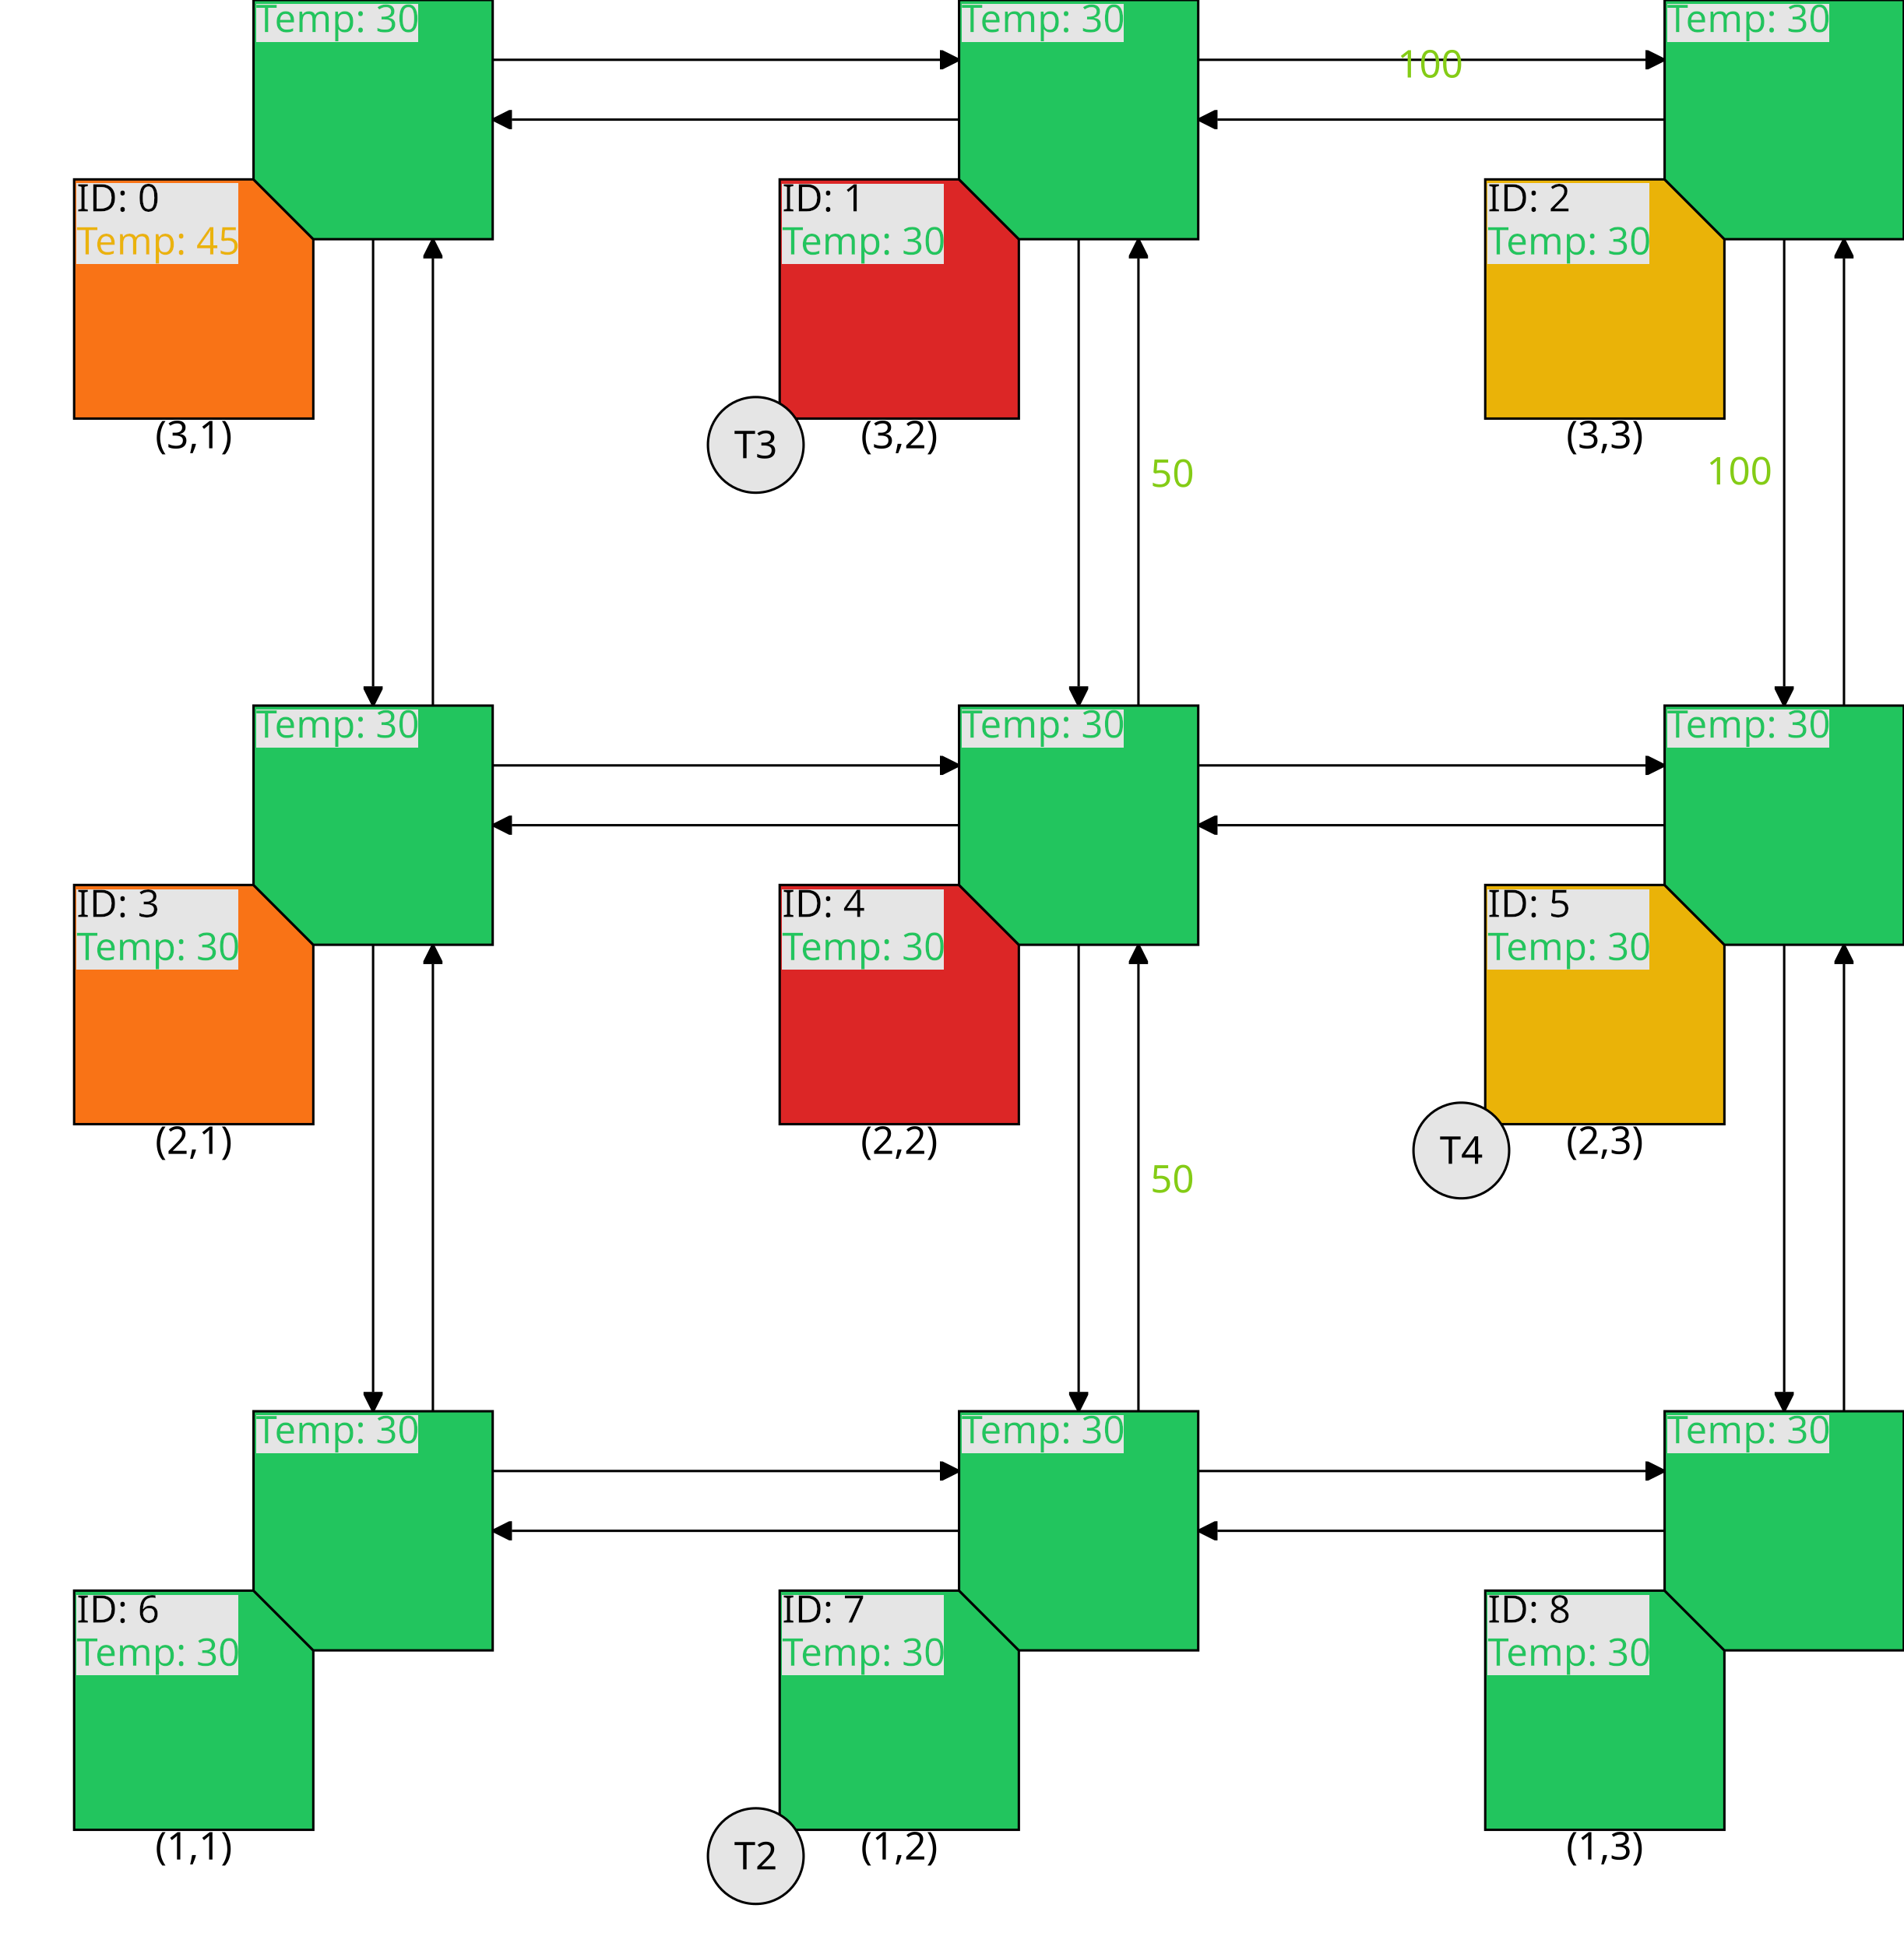
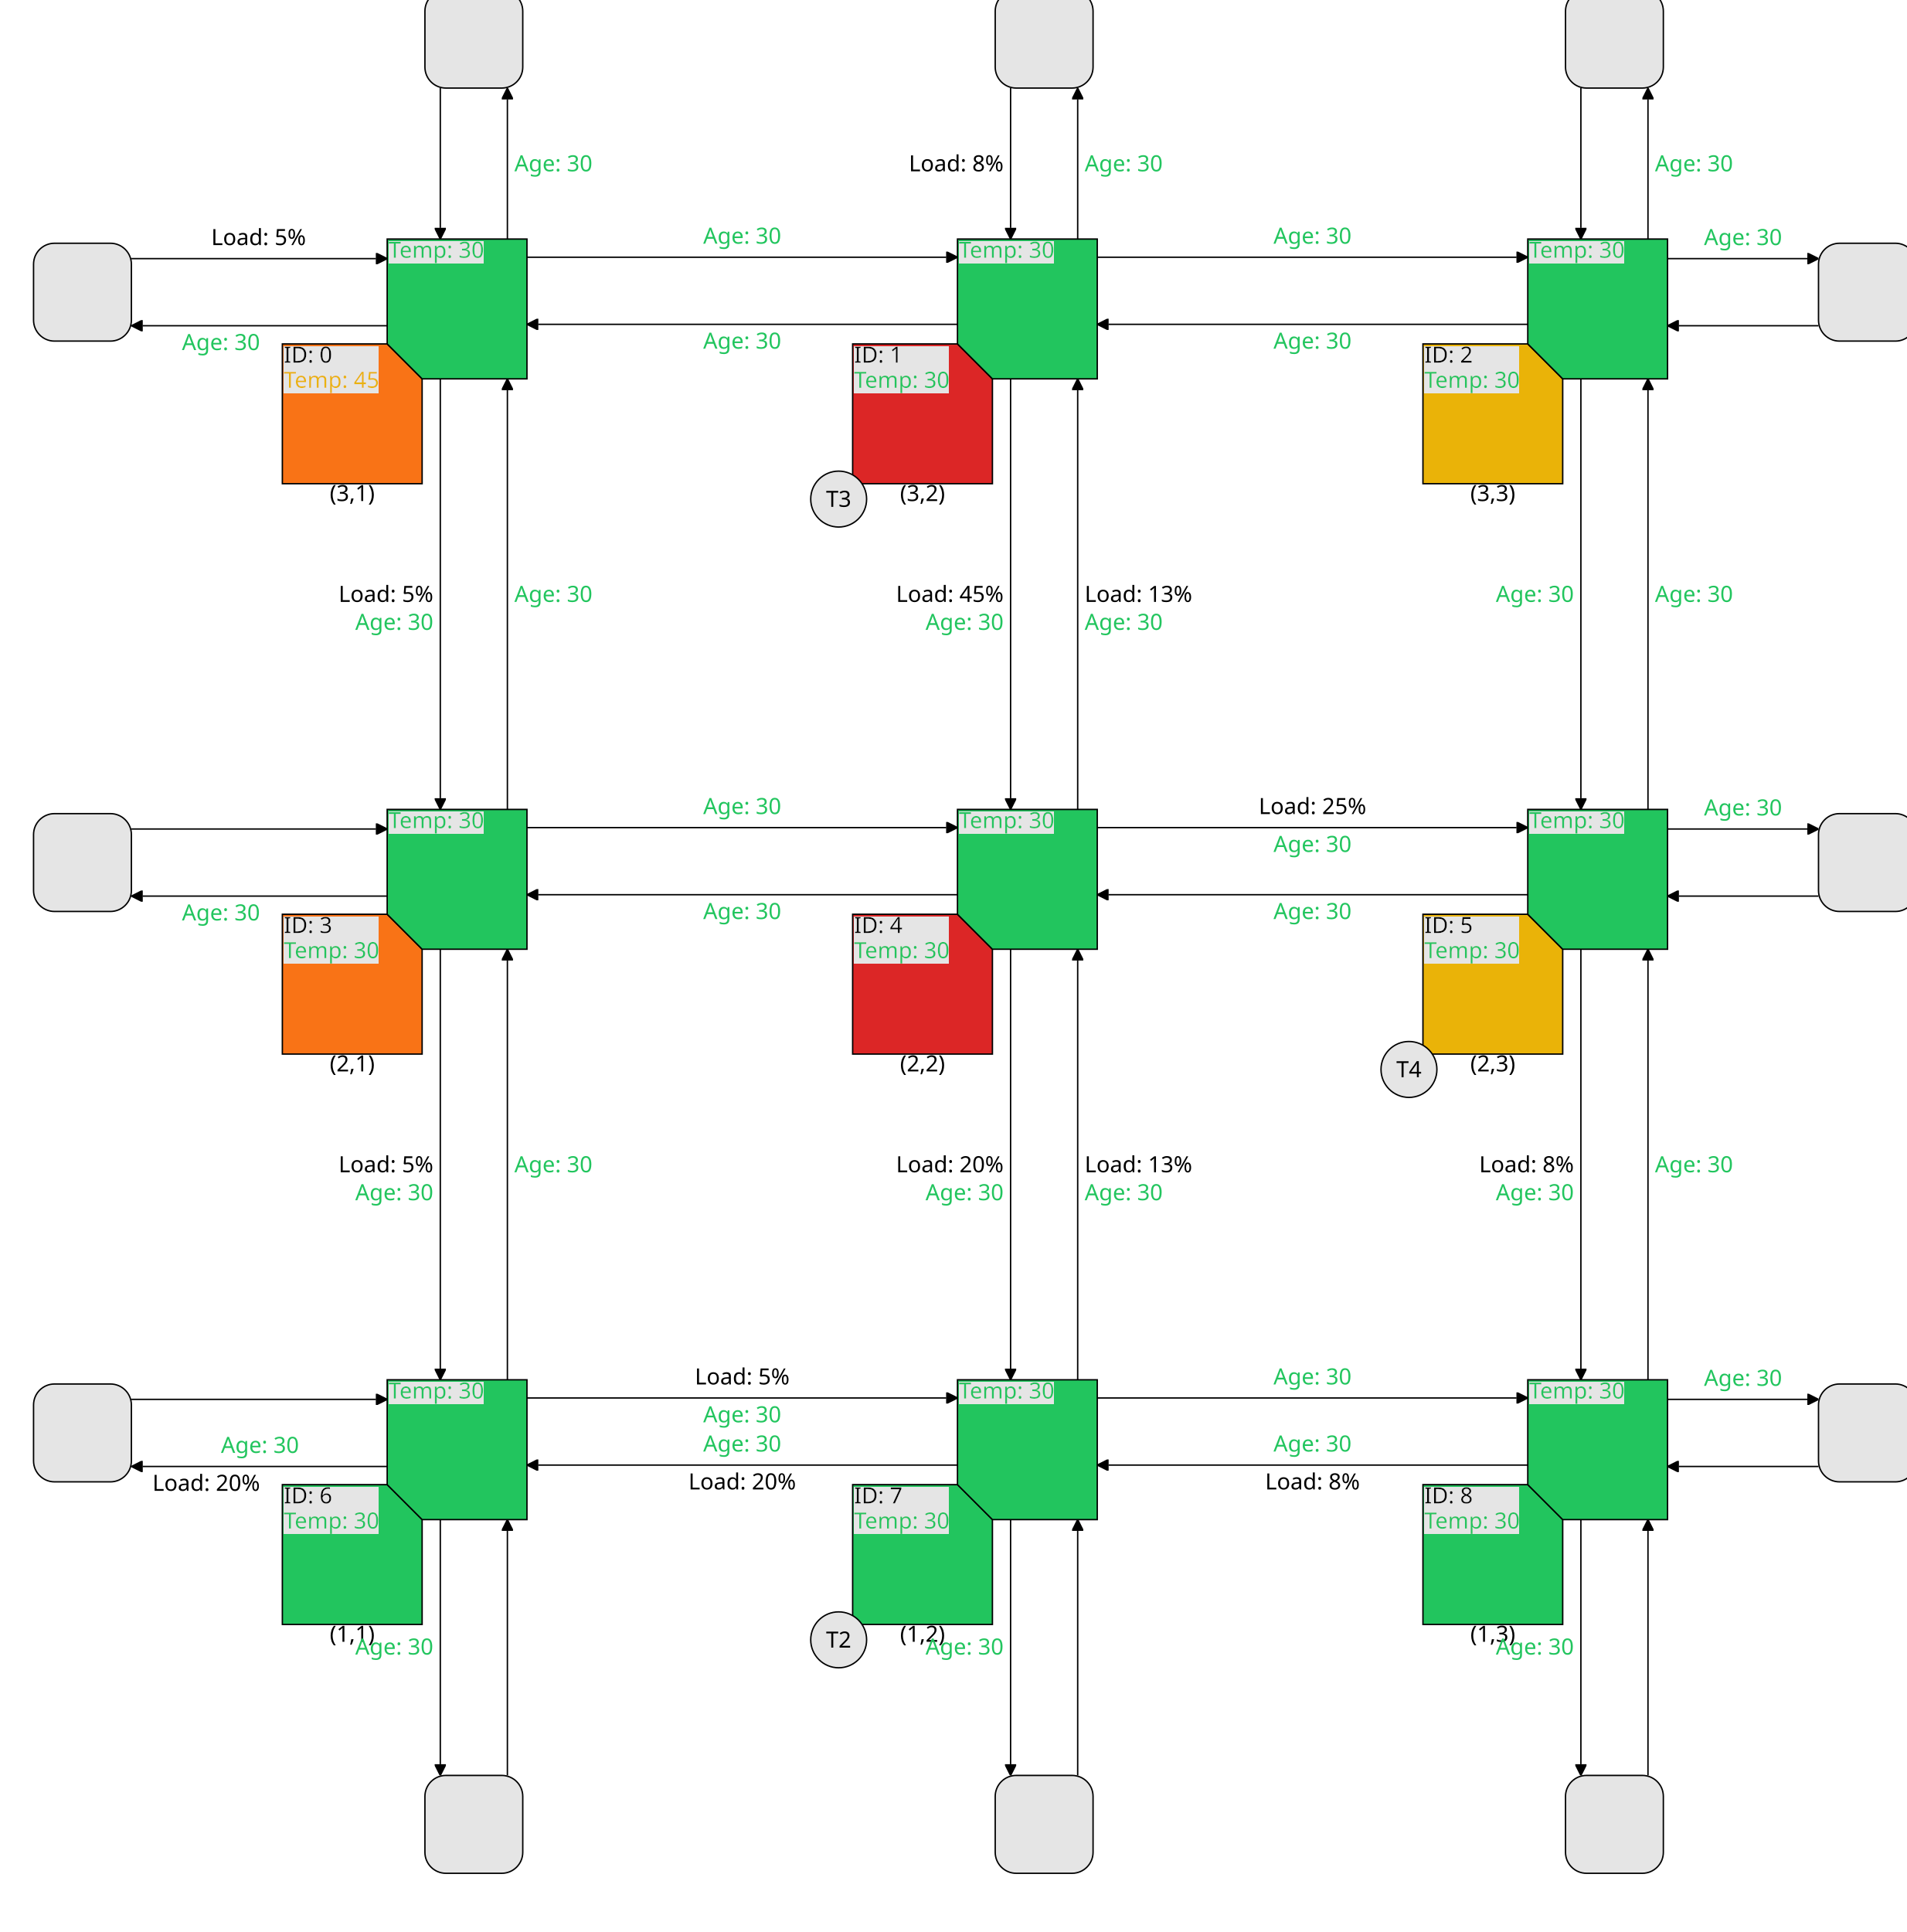
- <svg xmlns="http://www.w3.org/2000/svg" preserveAspectRation="xMidYMid meet" class="w-full max-h-full" viewBox="0 0 796 814">
+ <svg xmlns="http://www.w3.org/2000/svg" preserveAspectRation="xMidYMid meet" class="w-full max-h-full" viewBox="-171 -171 1364 1382">
  <defs>
    <marker id="arrowHead" orient="auto" markerWidth="8" markerHeight="8" refY="4">
      <path d="M0,0 M0,0 V8 L8,4 Z" fill="black" fill-rule="evenodd" stroke="black" stroke-linecap="butt" stroke-width="1" />
    </marker>
    <filter x="0" y="0" width="1" height="1" id="textBackground">
      <feFlood flood-color="#e5e5e5" />
      <feComposite in="SourceGraphic" operator="or" />
    </filter>
  </defs>
  <style>.baseFill{fill: #e5e5e5;}
#c0 {fill: #f97316;}
#r0 {fill: #22c55e;}
#c1 {fill: #dc2626;}
#r1 {fill: #22c55e;}
#c2 {fill: #eab308;}
#r2 {fill: #22c55e;}
#c3 {fill: #f97316;}
#r3 {fill: #22c55e;}
#c4 {fill: #dc2626;}
#r4 {fill: #22c55e;}
#c5 {fill: #eab308;}
#r5 {fill: #22c55e;}
#c6 {fill: #22c55e;}
#r6 {fill: #22c55e;}
#c7 {fill: #22c55e;}
#r7 {fill: #22c55e;}
#c8 {fill: #22c55e;}
#r8 {fill: #22c55e;}</style>
  <g id="mainGroup">
    <g id="processingGroup">
      <g id="0">
        <path id="c0" d="M31,75 l0,100 l100,0 l0,-75 l-25,-25 l-75,0 Z" class="baseFill" fill-rule="evenodd" stroke="black" stroke-linecap="butt" stroke-width="1" />
        <path id="r0" d="M106,75 l0,-75 l100,0 l0,100 l-75,0 Z" class="baseFill" fill-rule="evenodd" stroke="black" stroke-linecap="butt" stroke-width="1" />
      </g>
      <g id="1">
-         <path id="c1" d="M326,75 l0,100 l100,0 l0,-75 l-25,-25 l-75,0 Z" class="baseFill" fill-rule="evenodd" stroke="black" stroke-linecap="butt" stroke-width="1" />
-         <path id="r1" d="M401,75 l0,-75 l100,0 l0,100 l-75,0 Z" class="baseFill" fill-rule="evenodd" stroke="black" stroke-linecap="butt" stroke-width="1" />
+         <path id="c1" d="M439,75 l0,100 l100,0 l0,-75 l-25,-25 l-75,0 Z" class="baseFill" fill-rule="evenodd" stroke="black" stroke-linecap="butt" stroke-width="1" />
+         <path id="r1" d="M514,75 l0,-75 l100,0 l0,100 l-75,0 Z" class="baseFill" fill-rule="evenodd" stroke="black" stroke-linecap="butt" stroke-width="1" />
        <g>
-           <circle cx="316" cy="186" r="20" fill="#e5e5e5" stroke="black" stroke-width="1" />
-           <text x="316" y="186" font-size="16px" font-family="Roboto Mono" text-anchor="middle" dominant-baseline="middle" fill="black">T3</text>
+           <circle cx="429" cy="186" r="20" fill="#e5e5e5" stroke="black" stroke-width="1" />
+           <text x="429" y="186" font-size="16px" font-family="Roboto Mono" text-anchor="middle" dominant-baseline="middle" fill="black">T3</text>
        </g>
      </g>
      <g id="2">
-         <path id="c2" d="M621,75 l0,100 l100,0 l0,-75 l-25,-25 l-75,0 Z" class="baseFill" fill-rule="evenodd" stroke="black" stroke-linecap="butt" stroke-width="1" />
-         <path id="r2" d="M696,75 l0,-75 l100,0 l0,100 l-75,0 Z" class="baseFill" fill-rule="evenodd" stroke="black" stroke-linecap="butt" stroke-width="1" />
+         <path id="c2" d="M847,75 l0,100 l100,0 l0,-75 l-25,-25 l-75,0 Z" class="baseFill" fill-rule="evenodd" stroke="black" stroke-linecap="butt" stroke-width="1" />
+         <path id="r2" d="M922,75 l0,-75 l100,0 l0,100 l-75,0 Z" class="baseFill" fill-rule="evenodd" stroke="black" stroke-linecap="butt" stroke-width="1" />
      </g>
      <g id="3">
-         <path id="c3" d="M31,370 l0,100 l100,0 l0,-75 l-25,-25 l-75,0 Z" class="baseFill" fill-rule="evenodd" stroke="black" stroke-linecap="butt" stroke-width="1" />
-         <path id="r3" d="M106,370 l0,-75 l100,0 l0,100 l-75,0 Z" class="baseFill" fill-rule="evenodd" stroke="black" stroke-linecap="butt" stroke-width="1" />
+         <path id="c3" d="M31,483 l0,100 l100,0 l0,-75 l-25,-25 l-75,0 Z" class="baseFill" fill-rule="evenodd" stroke="black" stroke-linecap="butt" stroke-width="1" />
+         <path id="r3" d="M106,483 l0,-75 l100,0 l0,100 l-75,0 Z" class="baseFill" fill-rule="evenodd" stroke="black" stroke-linecap="butt" stroke-width="1" />
      </g>
      <g id="4">
-         <path id="c4" d="M326,370 l0,100 l100,0 l0,-75 l-25,-25 l-75,0 Z" class="baseFill" fill-rule="evenodd" stroke="black" stroke-linecap="butt" stroke-width="1" />
-         <path id="r4" d="M401,370 l0,-75 l100,0 l0,100 l-75,0 Z" class="baseFill" fill-rule="evenodd" stroke="black" stroke-linecap="butt" stroke-width="1" />
+         <path id="c4" d="M439,483 l0,100 l100,0 l0,-75 l-25,-25 l-75,0 Z" class="baseFill" fill-rule="evenodd" stroke="black" stroke-linecap="butt" stroke-width="1" />
+         <path id="r4" d="M514,483 l0,-75 l100,0 l0,100 l-75,0 Z" class="baseFill" fill-rule="evenodd" stroke="black" stroke-linecap="butt" stroke-width="1" />
      </g>
      <g id="5">
-         <path id="c5" d="M621,370 l0,100 l100,0 l0,-75 l-25,-25 l-75,0 Z" class="baseFill" fill-rule="evenodd" stroke="black" stroke-linecap="butt" stroke-width="1" />
-         <path id="r5" d="M696,370 l0,-75 l100,0 l0,100 l-75,0 Z" class="baseFill" fill-rule="evenodd" stroke="black" stroke-linecap="butt" stroke-width="1" />
+         <path id="c5" d="M847,483 l0,100 l100,0 l0,-75 l-25,-25 l-75,0 Z" class="baseFill" fill-rule="evenodd" stroke="black" stroke-linecap="butt" stroke-width="1" />
+         <path id="r5" d="M922,483 l0,-75 l100,0 l0,100 l-75,0 Z" class="baseFill" fill-rule="evenodd" stroke="black" stroke-linecap="butt" stroke-width="1" />
        <g>
-           <circle cx="611" cy="481" r="20" fill="#e5e5e5" stroke="black" stroke-width="1" />
-           <text x="611" y="481" font-size="16px" font-family="Roboto Mono" text-anchor="middle" dominant-baseline="middle" fill="black">T4</text>
+           <circle cx="837" cy="594" r="20" fill="#e5e5e5" stroke="black" stroke-width="1" />
+           <text x="837" y="594" font-size="16px" font-family="Roboto Mono" text-anchor="middle" dominant-baseline="middle" fill="black">T4</text>
        </g>
      </g>
      <g id="6">
-         <path id="c6" d="M31,665 l0,100 l100,0 l0,-75 l-25,-25 l-75,0 Z" class="baseFill" fill-rule="evenodd" stroke="black" stroke-linecap="butt" stroke-width="1" />
-         <path id="r6" d="M106,665 l0,-75 l100,0 l0,100 l-75,0 Z" class="baseFill" fill-rule="evenodd" stroke="black" stroke-linecap="butt" stroke-width="1" />
+         <path id="c6" d="M31,891 l0,100 l100,0 l0,-75 l-25,-25 l-75,0 Z" class="baseFill" fill-rule="evenodd" stroke="black" stroke-linecap="butt" stroke-width="1" />
+         <path id="r6" d="M106,891 l0,-75 l100,0 l0,100 l-75,0 Z" class="baseFill" fill-rule="evenodd" stroke="black" stroke-linecap="butt" stroke-width="1" />
      </g>
      <g id="7">
-         <path id="c7" d="M326,665 l0,100 l100,0 l0,-75 l-25,-25 l-75,0 Z" class="baseFill" fill-rule="evenodd" stroke="black" stroke-linecap="butt" stroke-width="1" />
-         <path id="r7" d="M401,665 l0,-75 l100,0 l0,100 l-75,0 Z" class="baseFill" fill-rule="evenodd" stroke="black" stroke-linecap="butt" stroke-width="1" />
+         <path id="c7" d="M439,891 l0,100 l100,0 l0,-75 l-25,-25 l-75,0 Z" class="baseFill" fill-rule="evenodd" stroke="black" stroke-linecap="butt" stroke-width="1" />
+         <path id="r7" d="M514,891 l0,-75 l100,0 l0,100 l-75,0 Z" class="baseFill" fill-rule="evenodd" stroke="black" stroke-linecap="butt" stroke-width="1" />
        <g>
-           <circle cx="316" cy="776" r="20" fill="#e5e5e5" stroke="black" stroke-width="1" />
-           <text x="316" y="776" font-size="16px" font-family="Roboto Mono" text-anchor="middle" dominant-baseline="middle" fill="black">T2</text>
+           <circle cx="429" cy="1002" r="20" fill="#e5e5e5" stroke="black" stroke-width="1" />
+           <text x="429" y="1002" font-size="16px" font-family="Roboto Mono" text-anchor="middle" dominant-baseline="middle" fill="black">T2</text>
        </g>
      </g>
      <g id="8">
-         <path id="c8" d="M621,665 l0,100 l100,0 l0,-75 l-25,-25 l-75,0 Z" class="baseFill" fill-rule="evenodd" stroke="black" stroke-linecap="butt" stroke-width="1" />
-         <path id="r8" d="M696,665 l0,-75 l100,0 l0,100 l-75,0 Z" class="baseFill" fill-rule="evenodd" stroke="black" stroke-linecap="butt" stroke-width="1" />
+         <path id="c8" d="M847,891 l0,100 l100,0 l0,-75 l-25,-25 l-75,0 Z" class="baseFill" fill-rule="evenodd" stroke="black" stroke-linecap="butt" stroke-width="1" />
+         <path id="r8" d="M922,891 l0,-75 l100,0 l0,100 l-75,0 Z" class="baseFill" fill-rule="evenodd" stroke="black" stroke-linecap="butt" stroke-width="1" />
      </g>
    </g>
    <g>
-       <path id="0-1" d="M206,25 h187" fill-rule="evenodd" stroke="black" stroke-linecap="butt" stroke-width="1" marker-end="url(#arrowHead)" />
-       <path id="0-3" d="M156,100 v187" fill-rule="evenodd" stroke="black" stroke-linecap="butt" stroke-width="1" marker-end="url(#arrowHead)" />
-       <path id="1-0" d="M401,50 h-187" fill-rule="evenodd" stroke="black" stroke-linecap="butt" stroke-width="1" marker-end="url(#arrowHead)" />
-       <path id="1-2" d="M501,25 h187" fill-rule="evenodd" stroke="black" stroke-linecap="butt" stroke-width="1" marker-end="url(#arrowHead)" />
-       <path id="1-4" d="M451,100 v187" fill-rule="evenodd" stroke="black" stroke-linecap="butt" stroke-width="1" marker-end="url(#arrowHead)" />
-       <path id="2-1" d="M696,50 h-187" fill-rule="evenodd" stroke="black" stroke-linecap="butt" stroke-width="1" marker-end="url(#arrowHead)" />
-       <path id="2-5" d="M746,100 v187" fill-rule="evenodd" stroke="black" stroke-linecap="butt" stroke-width="1" marker-end="url(#arrowHead)" />
-       <path id="3-0" d="M181,295 v-187" fill-rule="evenodd" stroke="black" stroke-linecap="butt" stroke-width="1" marker-end="url(#arrowHead)" />
-       <path id="3-4" d="M206,320 h187" fill-rule="evenodd" stroke="black" stroke-linecap="butt" stroke-width="1" marker-end="url(#arrowHead)" />
-       <path id="3-6" d="M156,395 v187" fill-rule="evenodd" stroke="black" stroke-linecap="butt" stroke-width="1" marker-end="url(#arrowHead)" />
-       <path id="4-1" d="M476,295 v-187" fill-rule="evenodd" stroke="black" stroke-linecap="butt" stroke-width="1" marker-end="url(#arrowHead)" />
-       <path id="4-3" d="M401,345 h-187" fill-rule="evenodd" stroke="black" stroke-linecap="butt" stroke-width="1" marker-end="url(#arrowHead)" />
-       <path id="4-5" d="M501,320 h187" fill-rule="evenodd" stroke="black" stroke-linecap="butt" stroke-width="1" marker-end="url(#arrowHead)" />
-       <path id="4-7" d="M451,395 v187" fill-rule="evenodd" stroke="black" stroke-linecap="butt" stroke-width="1" marker-end="url(#arrowHead)" />
-       <path id="5-2" d="M771,295 v-187" fill-rule="evenodd" stroke="black" stroke-linecap="butt" stroke-width="1" marker-end="url(#arrowHead)" />
-       <path id="5-4" d="M696,345 h-187" fill-rule="evenodd" stroke="black" stroke-linecap="butt" stroke-width="1" marker-end="url(#arrowHead)" />
-       <path id="5-8" d="M746,395 v187" fill-rule="evenodd" stroke="black" stroke-linecap="butt" stroke-width="1" marker-end="url(#arrowHead)" />
-       <path id="6-3" d="M181,590 v-187" fill-rule="evenodd" stroke="black" stroke-linecap="butt" stroke-width="1" marker-end="url(#arrowHead)" />
-       <path id="6-7" d="M206,615 h187" fill-rule="evenodd" stroke="black" stroke-linecap="butt" stroke-width="1" marker-end="url(#arrowHead)" />
-       <path id="7-4" d="M476,590 v-187" fill-rule="evenodd" stroke="black" stroke-linecap="butt" stroke-width="1" marker-end="url(#arrowHead)" />
-       <path id="7-6" d="M401,640 h-187" fill-rule="evenodd" stroke="black" stroke-linecap="butt" stroke-width="1" marker-end="url(#arrowHead)" />
-       <path id="7-8" d="M501,615 h187" fill-rule="evenodd" stroke="black" stroke-linecap="butt" stroke-width="1" marker-end="url(#arrowHead)" />
-       <path id="8-5" d="M771,590 v-187" fill-rule="evenodd" stroke="black" stroke-linecap="butt" stroke-width="1" marker-end="url(#arrowHead)" />
-       <path id="8-7" d="M696,640 h-187" fill-rule="evenodd" stroke="black" stroke-linecap="butt" stroke-width="1" marker-end="url(#arrowHead)" />
+       <g>
+         <path d="M144,100 v300" fill-rule="evenodd" stroke="black" stroke-linecap="butt" stroke-width="1" marker-end="url(#arrowHead)" />
+         <path d="M206,13 h300" fill-rule="evenodd" stroke="black" stroke-linecap="butt" stroke-width="1" marker-end="url(#arrowHead)" />
+         <path d="M552,100 v300" fill-rule="evenodd" stroke="black" stroke-linecap="butt" stroke-width="1" marker-end="url(#arrowHead)" />
+         <path d="M514,61 h-300" fill-rule="evenodd" stroke="black" stroke-linecap="butt" stroke-width="1" marker-end="url(#arrowHead)" />
+         <path d="M614,13 h300" fill-rule="evenodd" stroke="black" stroke-linecap="butt" stroke-width="1" marker-end="url(#arrowHead)" />
+         <path d="M960,100 v300" fill-rule="evenodd" stroke="black" stroke-linecap="butt" stroke-width="1" marker-end="url(#arrowHead)" />
+         <path d="M922,61 h-300" fill-rule="evenodd" stroke="black" stroke-linecap="butt" stroke-width="1" marker-end="url(#arrowHead)" />
+         <path d="M192,408 v-300" fill-rule="evenodd" stroke="black" stroke-linecap="butt" stroke-width="1" marker-end="url(#arrowHead)" />
+         <path d="M144,508 v300" fill-rule="evenodd" stroke="black" stroke-linecap="butt" stroke-width="1" marker-end="url(#arrowHead)" />
+         <path d="M206,421 h300" fill-rule="evenodd" stroke="black" stroke-linecap="butt" stroke-width="1" marker-end="url(#arrowHead)" />
+         <path d="M600,408 v-300" fill-rule="evenodd" stroke="black" stroke-linecap="butt" stroke-width="1" marker-end="url(#arrowHead)" />
+         <path d="M552,508 v300" fill-rule="evenodd" stroke="black" stroke-linecap="butt" stroke-width="1" marker-end="url(#arrowHead)" />
+         <path d="M514,469 h-300" fill-rule="evenodd" stroke="black" stroke-linecap="butt" stroke-width="1" marker-end="url(#arrowHead)" />
+         <path d="M614,421 h300" fill-rule="evenodd" stroke="black" stroke-linecap="butt" stroke-width="1" marker-end="url(#arrowHead)" />
+         <path d="M1008,408 v-300" fill-rule="evenodd" stroke="black" stroke-linecap="butt" stroke-width="1" marker-end="url(#arrowHead)" />
+         <path d="M960,508 v300" fill-rule="evenodd" stroke="black" stroke-linecap="butt" stroke-width="1" marker-end="url(#arrowHead)" />
+         <path d="M922,469 h-300" fill-rule="evenodd" stroke="black" stroke-linecap="butt" stroke-width="1" marker-end="url(#arrowHead)" />
+         <path d="M192,816 v-300" fill-rule="evenodd" stroke="black" stroke-linecap="butt" stroke-width="1" marker-end="url(#arrowHead)" />
+         <path d="M206,829 h300" fill-rule="evenodd" stroke="black" stroke-linecap="butt" stroke-width="1" marker-end="url(#arrowHead)" />
+         <path d="M600,816 v-300" fill-rule="evenodd" stroke="black" stroke-linecap="butt" stroke-width="1" marker-end="url(#arrowHead)" />
+         <path d="M514,877 h-300" fill-rule="evenodd" stroke="black" stroke-linecap="butt" stroke-width="1" marker-end="url(#arrowHead)" />
+         <path d="M614,829 h300" fill-rule="evenodd" stroke="black" stroke-linecap="butt" stroke-width="1" marker-end="url(#arrowHead)" />
+         <path d="M1008,816 v-300" fill-rule="evenodd" stroke="black" stroke-linecap="butt" stroke-width="1" marker-end="url(#arrowHead)" />
+         <path d="M922,877 h-300" fill-rule="evenodd" stroke="black" stroke-linecap="butt" stroke-width="1" marker-end="url(#arrowHead)" />
+       </g>
+       <g id="edgeConnetions" class="edgeData">
+         <path d="M144,-108 v100" fill-rule="evenodd" stroke="black" stroke-linecap="butt" stroke-width="1" marker-end="url(#arrowHead)" />
+         <path d="M-77,14 h175" fill-rule="evenodd" stroke="black" stroke-linecap="butt" stroke-width="1" marker-end="url(#arrowHead)" />
+         <path d="M552,-108 v100" fill-rule="evenodd" stroke="black" stroke-linecap="butt" stroke-width="1" marker-end="url(#arrowHead)" />
+         <path d="M960,-108 v100" fill-rule="evenodd" stroke="black" stroke-linecap="butt" stroke-width="1" marker-end="url(#arrowHead)" />
+         <path d="M1130,62 h-100" fill-rule="evenodd" stroke="black" stroke-linecap="butt" stroke-width="1" marker-end="url(#arrowHead)" />
+         <path d="M-77,422 h175" fill-rule="evenodd" stroke="black" stroke-linecap="butt" stroke-width="1" marker-end="url(#arrowHead)" />
+         <path d="M1130,470 h-100" fill-rule="evenodd" stroke="black" stroke-linecap="butt" stroke-width="1" marker-end="url(#arrowHead)" />
+         <path d="M192,1099 v-175" fill-rule="evenodd" stroke="black" stroke-linecap="butt" stroke-width="1" marker-end="url(#arrowHead)" />
+         <path d="M-77,830 h175" fill-rule="evenodd" stroke="black" stroke-linecap="butt" stroke-width="1" marker-end="url(#arrowHead)" />
+         <path d="M600,1099 v-175" fill-rule="evenodd" stroke="black" stroke-linecap="butt" stroke-width="1" marker-end="url(#arrowHead)" />
+         <path d="M1008,1099 v-175" fill-rule="evenodd" stroke="black" stroke-linecap="butt" stroke-width="1" marker-end="url(#arrowHead)" />
+         <path d="M1130,878 h-100" fill-rule="evenodd" stroke="black" stroke-linecap="butt" stroke-width="1" marker-end="url(#arrowHead)" />
+         <path d="M192,0 v-100" fill-rule="evenodd" stroke="black" stroke-linecap="butt" stroke-width="1" marker-end="url(#arrowHead)" />
+         <path d="M106,62 h-175" fill-rule="evenodd" stroke="black" stroke-linecap="butt" stroke-width="1" marker-end="url(#arrowHead)" />
+         <path d="M600,0 v-100" fill-rule="evenodd" stroke="black" stroke-linecap="butt" stroke-width="1" marker-end="url(#arrowHead)" />
+         <path d="M1008,0 v-100" fill-rule="evenodd" stroke="black" stroke-linecap="butt" stroke-width="1" marker-end="url(#arrowHead)" />
+         <path d="M1022,14 h100" fill-rule="evenodd" stroke="black" stroke-linecap="butt" stroke-width="1" marker-end="url(#arrowHead)" />
+         <path d="M106,470 h-175" fill-rule="evenodd" stroke="black" stroke-linecap="butt" stroke-width="1" marker-end="url(#arrowHead)" />
+         <path d="M1022,422 h100" fill-rule="evenodd" stroke="black" stroke-linecap="butt" stroke-width="1" marker-end="url(#arrowHead)" />
+         <path d="M144,916 v175" fill-rule="evenodd" stroke="black" stroke-linecap="butt" stroke-width="1" marker-end="url(#arrowHead)" />
+         <path d="M106,878 h-175" fill-rule="evenodd" stroke="black" stroke-linecap="butt" stroke-width="1" marker-end="url(#arrowHead)" />
+         <path d="M552,916 v175" fill-rule="evenodd" stroke="black" stroke-linecap="butt" stroke-width="1" marker-end="url(#arrowHead)" />
+         <path d="M960,916 v175" fill-rule="evenodd" stroke="black" stroke-linecap="butt" stroke-width="1" marker-end="url(#arrowHead)" />
+         <path d="M1022,830 h100" fill-rule="evenodd" stroke="black" stroke-linecap="butt" stroke-width="1" marker-end="url(#arrowHead)" />
+       </g>
    </g>
    <g id="information">
      <g>
        <g filter="url(#textBackground)" clip-path="path('m0,0 l0,100 l98,0 l0,-75 l-25,-25 l-75,0 Z')">
          <text x="32" y="76" font-size="16px" font-family="Roboto Mono" text-anchor="start" dominant-baseline="text-before-edge" fill="black">ID: 0</text>
          <text x="32" y="94" font-size="16px" font-family="Roboto Mono" text-anchor="start" dominant-baseline="text-before-edge" fill="#eab308">Temp: 45</text>
        </g>
        <g filter="url(#textBackground)" clip-path="path('m0,0 l0,74 l25,25 l73,0 l0,-100 Z')">
          <text x="107" y="1" font-size="16px" font-family="Roboto Mono" text-anchor="start" dominant-baseline="text-before-edge" fill="#22c55e">Temp: 30</text>
        </g>
        <text x="81" y="175" font-size="16px" font-family="Roboto Mono" text-anchor="middle" dominant-baseline="text-before-edge" fill="black">(3,1)</text>
-       </g>
-       <g>
-         <g filter="url(#textBackground)" clip-path="path('m0,0 l0,100 l98,0 l0,-75 l-25,-25 l-75,0 Z')">
-           <text x="327" y="76" font-size="16px" font-family="Roboto Mono" text-anchor="start" dominant-baseline="text-before-edge" fill="black">ID: 1</text>
-           <text x="327" y="94" font-size="16px" font-family="Roboto Mono" text-anchor="start" dominant-baseline="text-before-edge" fill="#22c55e">Temp: 30</text>
-         </g>
-         <g filter="url(#textBackground)" clip-path="path('m0,0 l0,74 l25,25 l73,0 l0,-100 Z')">
-           <text x="402" y="1" font-size="16px" font-family="Roboto Mono" text-anchor="start" dominant-baseline="text-before-edge" fill="#22c55e">Temp: 30</text>
-         </g>
-         <text x="376" y="175" font-size="16px" font-family="Roboto Mono" text-anchor="middle" dominant-baseline="text-before-edge" fill="black">(3,2)</text>
-         <text x="598" y="20" font-size="16px" font-family="Roboto Mono" text-anchor="middle" dominant-baseline="text-top" fill="#84cc16">100</text>
-       </g>
-       <g>
-         <g filter="url(#textBackground)" clip-path="path('m0,0 l0,100 l98,0 l0,-75 l-25,-25 l-75,0 Z')">
-           <text x="622" y="76" font-size="16px" font-family="Roboto Mono" text-anchor="start" dominant-baseline="text-before-edge" fill="black">ID: 2</text>
-           <text x="622" y="94" font-size="16px" font-family="Roboto Mono" text-anchor="start" dominant-baseline="text-before-edge" fill="#22c55e">Temp: 30</text>
-         </g>
-         <g filter="url(#textBackground)" clip-path="path('m0,0 l0,74 l25,25 l73,0 l0,-100 Z')">
-           <text x="697" y="1" font-size="16px" font-family="Roboto Mono" text-anchor="start" dominant-baseline="text-before-edge" fill="#22c55e">Temp: 30</text>
-         </g>
-         <text x="671" y="175" font-size="16px" font-family="Roboto Mono" text-anchor="middle" dominant-baseline="text-before-edge" fill="black">(3,3)</text>
-         <text x="741" y="197" font-size="16px" font-family="Roboto Mono" text-anchor="end" dominant-baseline="middle" fill="#84cc16">100</text>
-       </g>
-       <g>
-         <g filter="url(#textBackground)" clip-path="path('m0,0 l0,100 l98,0 l0,-75 l-25,-25 l-75,0 Z')">
-           <text x="32" y="371" font-size="16px" font-family="Roboto Mono" text-anchor="start" dominant-baseline="text-before-edge" fill="black">ID: 3</text>
-           <text x="32" y="389" font-size="16px" font-family="Roboto Mono" text-anchor="start" dominant-baseline="text-before-edge" fill="#22c55e">Temp: 30</text>
-         </g>
-         <g filter="url(#textBackground)" clip-path="path('m0,0 l0,74 l25,25 l73,0 l0,-100 Z')">
-           <text x="107" y="296" font-size="16px" font-family="Roboto Mono" text-anchor="start" dominant-baseline="text-before-edge" fill="#22c55e">Temp: 30</text>
-         </g>
-         <text x="81" y="470" font-size="16px" font-family="Roboto Mono" text-anchor="middle" dominant-baseline="text-before-edge" fill="black">(2,1)</text>
-       </g>
-       <g>
-         <g filter="url(#textBackground)" clip-path="path('m0,0 l0,100 l98,0 l0,-75 l-25,-25 l-75,0 Z')">
-           <text x="327" y="371" font-size="16px" font-family="Roboto Mono" text-anchor="start" dominant-baseline="text-before-edge" fill="black">ID: 4</text>
-           <text x="327" y="389" font-size="16px" font-family="Roboto Mono" text-anchor="start" dominant-baseline="text-before-edge" fill="#22c55e">Temp: 30</text>
-         </g>
-         <g filter="url(#textBackground)" clip-path="path('m0,0 l0,74 l25,25 l73,0 l0,-100 Z')">
-           <text x="402" y="296" font-size="16px" font-family="Roboto Mono" text-anchor="start" dominant-baseline="text-before-edge" fill="#22c55e">Temp: 30</text>
-         </g>
-         <text x="376" y="470" font-size="16px" font-family="Roboto Mono" text-anchor="middle" dominant-baseline="text-before-edge" fill="black">(2,2)</text>
-         <text x="481" y="198" font-size="16px" font-family="Roboto Mono" text-anchor="start" dominant-baseline="middle" fill="#84cc16">50</text>
-       </g>
-       <g>
-         <g filter="url(#textBackground)" clip-path="path('m0,0 l0,100 l98,0 l0,-75 l-25,-25 l-75,0 Z')">
-           <text x="622" y="371" font-size="16px" font-family="Roboto Mono" text-anchor="start" dominant-baseline="text-before-edge" fill="black">ID: 5</text>
-           <text x="622" y="389" font-size="16px" font-family="Roboto Mono" text-anchor="start" dominant-baseline="text-before-edge" fill="#22c55e">Temp: 30</text>
-         </g>
-         <g filter="url(#textBackground)" clip-path="path('m0,0 l0,74 l25,25 l73,0 l0,-100 Z')">
-           <text x="697" y="296" font-size="16px" font-family="Roboto Mono" text-anchor="start" dominant-baseline="text-before-edge" fill="#22c55e">Temp: 30</text>
-         </g>
-         <text x="671" y="470" font-size="16px" font-family="Roboto Mono" text-anchor="middle" dominant-baseline="text-before-edge" fill="black">(2,3)</text>
-       </g>
-       <g>
-         <g filter="url(#textBackground)" clip-path="path('m0,0 l0,100 l98,0 l0,-75 l-25,-25 l-75,0 Z')">
-           <text x="32" y="666" font-size="16px" font-family="Roboto Mono" text-anchor="start" dominant-baseline="text-before-edge" fill="black">ID: 6</text>
-           <text x="32" y="684" font-size="16px" font-family="Roboto Mono" text-anchor="start" dominant-baseline="text-before-edge" fill="#22c55e">Temp: 30</text>
-         </g>
-         <g filter="url(#textBackground)" clip-path="path('m0,0 l0,74 l25,25 l73,0 l0,-100 Z')">
-           <text x="107" y="591" font-size="16px" font-family="Roboto Mono" text-anchor="start" dominant-baseline="text-before-edge" fill="#22c55e">Temp: 30</text>
-         </g>
-         <text x="81" y="765" font-size="16px" font-family="Roboto Mono" text-anchor="middle" dominant-baseline="text-before-edge" fill="black">(1,1)</text>
-       </g>
-       <g>
-         <g filter="url(#textBackground)" clip-path="path('m0,0 l0,100 l98,0 l0,-75 l-25,-25 l-75,0 Z')">
-           <text x="327" y="666" font-size="16px" font-family="Roboto Mono" text-anchor="start" dominant-baseline="text-before-edge" fill="black">ID: 7</text>
-           <text x="327" y="684" font-size="16px" font-family="Roboto Mono" text-anchor="start" dominant-baseline="text-before-edge" fill="#22c55e">Temp: 30</text>
-         </g>
-         <g filter="url(#textBackground)" clip-path="path('m0,0 l0,74 l25,25 l73,0 l0,-100 Z')">
-           <text x="402" y="591" font-size="16px" font-family="Roboto Mono" text-anchor="start" dominant-baseline="text-before-edge" fill="#22c55e">Temp: 30</text>
-         </g>
-         <text x="376" y="765" font-size="16px" font-family="Roboto Mono" text-anchor="middle" dominant-baseline="text-before-edge" fill="black">(1,2)</text>
-         <text x="481" y="493" font-size="16px" font-family="Roboto Mono" text-anchor="start" dominant-baseline="middle" fill="#84cc16">50</text>
-       </g>
-       <g>
-         <g filter="url(#textBackground)" clip-path="path('m0,0 l0,100 l98,0 l0,-75 l-25,-25 l-75,0 Z')">
-           <text x="622" y="666" font-size="16px" font-family="Roboto Mono" text-anchor="start" dominant-baseline="text-before-edge" fill="black">ID: 8</text>
-           <text x="622" y="684" font-size="16px" font-family="Roboto Mono" text-anchor="start" dominant-baseline="text-before-edge" fill="#22c55e">Temp: 30</text>
-         </g>
-         <g filter="url(#textBackground)" clip-path="path('m0,0 l0,74 l25,25 l73,0 l0,-100 Z')">
-           <text x="697" y="591" font-size="16px" font-family="Roboto Mono" text-anchor="start" dominant-baseline="text-before-edge" fill="#22c55e">Temp: 30</text>
-         </g>
-         <text x="671" y="765" font-size="16px" font-family="Roboto Mono" text-anchor="middle" dominant-baseline="text-before-edge" fill="black">(1,3)</text>
+         <text x="139" y="254" font-size="16px" font-family="Roboto Mono" text-anchor="end" dominant-baseline="middle" fill="#000">Load: 5%</text>
+         <text x="139" y="274" font-size="16px" font-family="Roboto Mono" text-anchor="end" dominant-baseline="middle" fill="#22c55e">Age: 30</text>
+         <text x="197" y="-54" font-size="16px" font-family="Roboto Mono" text-anchor="start" dominant-baseline="middle" fill="#22c55e" class="edgeData">Age: 30</text>
+         <text x="15" y="67" font-size="16px" font-family="Roboto Mono" text-anchor="end" dominant-baseline="text-before-edge" fill="#22c55e" class="edgeData">Age: 30</text>
+         <text x="360" y="8" font-size="16px" font-family="Roboto Mono" text-anchor="middle" dominant-baseline="text-after-edge" fill="#22c55e">Age: 30</text>
+         <text x="14" y="9" font-size="16px" font-family="Roboto Mono" text-anchor="middle" dominant-baseline="text-after-edge" fill="#000" class="edgeData">Load: 5%</text>
+       </g>
+       <g>
+         <g filter="url(#textBackground)" clip-path="path('m0,0 l0,100 l98,0 l0,-75 l-25,-25 l-75,0 Z')">
+           <text x="440" y="76" font-size="16px" font-family="Roboto Mono" text-anchor="start" dominant-baseline="text-before-edge" fill="black">ID: 1</text>
+           <text x="440" y="94" font-size="16px" font-family="Roboto Mono" text-anchor="start" dominant-baseline="text-before-edge" fill="#22c55e">Temp: 30</text>
+         </g>
+         <g filter="url(#textBackground)" clip-path="path('m0,0 l0,74 l25,25 l73,0 l0,-100 Z')">
+           <text x="515" y="1" font-size="16px" font-family="Roboto Mono" text-anchor="start" dominant-baseline="text-before-edge" fill="#22c55e">Temp: 30</text>
+         </g>
+         <text x="489" y="175" font-size="16px" font-family="Roboto Mono" text-anchor="middle" dominant-baseline="text-before-edge" fill="black">(3,2)</text>
+         <text x="547" y="254" font-size="16px" font-family="Roboto Mono" text-anchor="end" dominant-baseline="middle" fill="#000">Load: 45%</text>
+         <text x="547" y="274" font-size="16px" font-family="Roboto Mono" text-anchor="end" dominant-baseline="middle" fill="#22c55e">Age: 30</text>
+         <text x="605" y="-54" font-size="16px" font-family="Roboto Mono" text-anchor="start" dominant-baseline="middle" fill="#22c55e" class="edgeData">Age: 30</text>
+         <text x="360" y="66" font-size="16px" font-family="Roboto Mono" text-anchor="middle" dominant-baseline="text-before-edge" fill="#22c55e">Age: 30</text>
+         <text x="768" y="8" font-size="16px" font-family="Roboto Mono" text-anchor="middle" dominant-baseline="text-after-edge" fill="#22c55e">Age: 30</text>
+         <text x="547" y="-54" font-size="16px" font-family="Roboto Mono" text-anchor="end" dominant-baseline="middle" fill="#000" class="edgeData">Load: 8%</text>
+       </g>
+       <g>
+         <g filter="url(#textBackground)" clip-path="path('m0,0 l0,100 l98,0 l0,-75 l-25,-25 l-75,0 Z')">
+           <text x="848" y="76" font-size="16px" font-family="Roboto Mono" text-anchor="start" dominant-baseline="text-before-edge" fill="black">ID: 2</text>
+           <text x="848" y="94" font-size="16px" font-family="Roboto Mono" text-anchor="start" dominant-baseline="text-before-edge" fill="#22c55e">Temp: 30</text>
+         </g>
+         <g filter="url(#textBackground)" clip-path="path('m0,0 l0,74 l25,25 l73,0 l0,-100 Z')">
+           <text x="923" y="1" font-size="16px" font-family="Roboto Mono" text-anchor="start" dominant-baseline="text-before-edge" fill="#22c55e">Temp: 30</text>
+         </g>
+         <text x="897" y="175" font-size="16px" font-family="Roboto Mono" text-anchor="middle" dominant-baseline="text-before-edge" fill="black">(3,3)</text>
+         <text x="1013" y="-54" font-size="16px" font-family="Roboto Mono" text-anchor="start" dominant-baseline="middle" fill="#22c55e" class="edgeData">Age: 30</text>
+         <text x="955" y="254" font-size="16px" font-family="Roboto Mono" text-anchor="end" dominant-baseline="middle" fill="#22c55e">Age: 30</text>
+         <text x="768" y="66" font-size="16px" font-family="Roboto Mono" text-anchor="middle" dominant-baseline="text-before-edge" fill="#22c55e">Age: 30</text>
+         <text x="1076" y="9" font-size="16px" font-family="Roboto Mono" text-anchor="middle" dominant-baseline="text-after-edge" fill="#22c55e" class="edgeData">Age: 30</text>
+       </g>
+       <g>
+         <g filter="url(#textBackground)" clip-path="path('m0,0 l0,100 l98,0 l0,-75 l-25,-25 l-75,0 Z')">
+           <text x="32" y="484" font-size="16px" font-family="Roboto Mono" text-anchor="start" dominant-baseline="text-before-edge" fill="black">ID: 3</text>
+           <text x="32" y="502" font-size="16px" font-family="Roboto Mono" text-anchor="start" dominant-baseline="text-before-edge" fill="#22c55e">Temp: 30</text>
+         </g>
+         <g filter="url(#textBackground)" clip-path="path('m0,0 l0,74 l25,25 l73,0 l0,-100 Z')">
+           <text x="107" y="409" font-size="16px" font-family="Roboto Mono" text-anchor="start" dominant-baseline="text-before-edge" fill="#22c55e">Temp: 30</text>
+         </g>
+         <text x="81" y="583" font-size="16px" font-family="Roboto Mono" text-anchor="middle" dominant-baseline="text-before-edge" fill="black">(2,1)</text>
+         <text x="139" y="662" font-size="16px" font-family="Roboto Mono" text-anchor="end" dominant-baseline="middle" fill="#000">Load: 5%</text>
+         <text x="139" y="682" font-size="16px" font-family="Roboto Mono" text-anchor="end" dominant-baseline="middle" fill="#22c55e">Age: 30</text>
+         <text x="197" y="254" font-size="16px" font-family="Roboto Mono" text-anchor="start" dominant-baseline="middle" fill="#22c55e">Age: 30</text>
+         <text x="15" y="475" font-size="16px" font-family="Roboto Mono" text-anchor="end" dominant-baseline="text-before-edge" fill="#22c55e" class="edgeData">Age: 30</text>
+         <text x="360" y="416" font-size="16px" font-family="Roboto Mono" text-anchor="middle" dominant-baseline="text-after-edge" fill="#22c55e">Age: 30</text>
+       </g>
+       <g>
+         <g filter="url(#textBackground)" clip-path="path('m0,0 l0,100 l98,0 l0,-75 l-25,-25 l-75,0 Z')">
+           <text x="440" y="484" font-size="16px" font-family="Roboto Mono" text-anchor="start" dominant-baseline="text-before-edge" fill="black">ID: 4</text>
+           <text x="440" y="502" font-size="16px" font-family="Roboto Mono" text-anchor="start" dominant-baseline="text-before-edge" fill="#22c55e">Temp: 30</text>
+         </g>
+         <g filter="url(#textBackground)" clip-path="path('m0,0 l0,74 l25,25 l73,0 l0,-100 Z')">
+           <text x="515" y="409" font-size="16px" font-family="Roboto Mono" text-anchor="start" dominant-baseline="text-before-edge" fill="#22c55e">Temp: 30</text>
+         </g>
+         <text x="489" y="583" font-size="16px" font-family="Roboto Mono" text-anchor="middle" dominant-baseline="text-before-edge" fill="black">(2,2)</text>
+         <text x="605" y="254" font-size="16px" font-family="Roboto Mono" text-anchor="start" dominant-baseline="middle" fill="#000">Load: 13%</text>
+         <text x="605" y="274" font-size="16px" font-family="Roboto Mono" text-anchor="start" dominant-baseline="middle" fill="#22c55e">Age: 30</text>
+         <text x="547" y="662" font-size="16px" font-family="Roboto Mono" text-anchor="end" dominant-baseline="middle" fill="#000">Load: 20%</text>
+         <text x="547" y="682" font-size="16px" font-family="Roboto Mono" text-anchor="end" dominant-baseline="middle" fill="#22c55e">Age: 30</text>
+         <text x="768" y="416" font-size="16px" font-family="Roboto Mono" text-anchor="middle" dominant-baseline="text-after-edge" fill="#000">Load: 25%</text>
+         <text x="768" y="426" font-size="16px" font-family="Roboto Mono" text-anchor="middle" dominant-baseline="text-before-edge" fill="#22c55e">Age: 30</text>
+         <text x="360" y="474" font-size="16px" font-family="Roboto Mono" text-anchor="middle" dominant-baseline="text-before-edge" fill="#22c55e">Age: 30</text>
+       </g>
+       <g>
+         <g filter="url(#textBackground)" clip-path="path('m0,0 l0,100 l98,0 l0,-75 l-25,-25 l-75,0 Z')">
+           <text x="848" y="484" font-size="16px" font-family="Roboto Mono" text-anchor="start" dominant-baseline="text-before-edge" fill="black">ID: 5</text>
+           <text x="848" y="502" font-size="16px" font-family="Roboto Mono" text-anchor="start" dominant-baseline="text-before-edge" fill="#22c55e">Temp: 30</text>
+         </g>
+         <g filter="url(#textBackground)" clip-path="path('m0,0 l0,74 l25,25 l73,0 l0,-100 Z')">
+           <text x="923" y="409" font-size="16px" font-family="Roboto Mono" text-anchor="start" dominant-baseline="text-before-edge" fill="#22c55e">Temp: 30</text>
+         </g>
+         <text x="897" y="583" font-size="16px" font-family="Roboto Mono" text-anchor="middle" dominant-baseline="text-before-edge" fill="black">(2,3)</text>
+         <text x="955" y="662" font-size="16px" font-family="Roboto Mono" text-anchor="end" dominant-baseline="middle" fill="#000">Load: 8%</text>
+         <text x="955" y="682" font-size="16px" font-family="Roboto Mono" text-anchor="end" dominant-baseline="middle" fill="#22c55e">Age: 30</text>
+         <text x="1013" y="254" font-size="16px" font-family="Roboto Mono" text-anchor="start" dominant-baseline="middle" fill="#22c55e">Age: 30</text>
+         <text x="768" y="474" font-size="16px" font-family="Roboto Mono" text-anchor="middle" dominant-baseline="text-before-edge" fill="#22c55e">Age: 30</text>
+         <text x="1076" y="417" font-size="16px" font-family="Roboto Mono" text-anchor="middle" dominant-baseline="text-after-edge" fill="#22c55e" class="edgeData">Age: 30</text>
+       </g>
+       <g>
+         <g filter="url(#textBackground)" clip-path="path('m0,0 l0,100 l98,0 l0,-75 l-25,-25 l-75,0 Z')">
+           <text x="32" y="892" font-size="16px" font-family="Roboto Mono" text-anchor="start" dominant-baseline="text-before-edge" fill="black">ID: 6</text>
+           <text x="32" y="910" font-size="16px" font-family="Roboto Mono" text-anchor="start" dominant-baseline="text-before-edge" fill="#22c55e">Temp: 30</text>
+         </g>
+         <g filter="url(#textBackground)" clip-path="path('m0,0 l0,74 l25,25 l73,0 l0,-100 Z')">
+           <text x="107" y="817" font-size="16px" font-family="Roboto Mono" text-anchor="start" dominant-baseline="text-before-edge" fill="#22c55e">Temp: 30</text>
+         </g>
+         <text x="81" y="991" font-size="16px" font-family="Roboto Mono" text-anchor="middle" dominant-baseline="text-before-edge" fill="black">(1,1)</text>
+         <text x="15" y="883" font-size="16px" font-family="Roboto Mono" text-anchor="end" dominant-baseline="text-before-edge" fill="#000" class="edgeData">Load: 20%</text>
+         <text x="15" y="873" font-size="16px" font-family="Roboto Mono" text-anchor="middle" dominant-baseline="text-after-edge" fill="#22c55e" class="edgeData">Age: 30</text>
+         <text x="360" y="824" font-size="16px" font-family="Roboto Mono" text-anchor="middle" dominant-baseline="text-after-edge" fill="#000">Load: 5%</text>
+         <text x="360" y="834" font-size="16px" font-family="Roboto Mono" text-anchor="middle" dominant-baseline="text-before-edge" fill="#22c55e">Age: 30</text>
+         <text x="197" y="662" font-size="16px" font-family="Roboto Mono" text-anchor="start" dominant-baseline="middle" fill="#22c55e">Age: 30</text>
+         <text x="139" y="1007" font-size="16px" font-family="Roboto Mono" text-anchor="end" dominant-baseline="middle" fill="#22c55e" class="edgeData">Age: 30</text>
+       </g>
+       <g>
+         <g filter="url(#textBackground)" clip-path="path('m0,0 l0,100 l98,0 l0,-75 l-25,-25 l-75,0 Z')">
+           <text x="440" y="892" font-size="16px" font-family="Roboto Mono" text-anchor="start" dominant-baseline="text-before-edge" fill="black">ID: 7</text>
+           <text x="440" y="910" font-size="16px" font-family="Roboto Mono" text-anchor="start" dominant-baseline="text-before-edge" fill="#22c55e">Temp: 30</text>
+         </g>
+         <g filter="url(#textBackground)" clip-path="path('m0,0 l0,74 l25,25 l73,0 l0,-100 Z')">
+           <text x="515" y="817" font-size="16px" font-family="Roboto Mono" text-anchor="start" dominant-baseline="text-before-edge" fill="#22c55e">Temp: 30</text>
+         </g>
+         <text x="489" y="991" font-size="16px" font-family="Roboto Mono" text-anchor="middle" dominant-baseline="text-before-edge" fill="black">(1,2)</text>
+         <text x="605" y="662" font-size="16px" font-family="Roboto Mono" text-anchor="start" dominant-baseline="middle" fill="#000">Load: 13%</text>
+         <text x="605" y="682" font-size="16px" font-family="Roboto Mono" text-anchor="start" dominant-baseline="middle" fill="#22c55e">Age: 30</text>
+         <text x="360" y="882" font-size="16px" font-family="Roboto Mono" text-anchor="middle" dominant-baseline="text-before-edge" fill="#000">Load: 20%</text>
+         <text x="360" y="872" font-size="16px" font-family="Roboto Mono" text-anchor="middle" dominant-baseline="text-after-edge" fill="#22c55e">Age: 30</text>
+         <text x="547" y="1007" font-size="16px" font-family="Roboto Mono" text-anchor="end" dominant-baseline="middle" fill="#22c55e" class="edgeData">Age: 30</text>
+         <text x="768" y="824" font-size="16px" font-family="Roboto Mono" text-anchor="middle" dominant-baseline="text-after-edge" fill="#22c55e">Age: 30</text>
+       </g>
+       <g>
+         <g filter="url(#textBackground)" clip-path="path('m0,0 l0,100 l98,0 l0,-75 l-25,-25 l-75,0 Z')">
+           <text x="848" y="892" font-size="16px" font-family="Roboto Mono" text-anchor="start" dominant-baseline="text-before-edge" fill="black">ID: 8</text>
+           <text x="848" y="910" font-size="16px" font-family="Roboto Mono" text-anchor="start" dominant-baseline="text-before-edge" fill="#22c55e">Temp: 30</text>
+         </g>
+         <g filter="url(#textBackground)" clip-path="path('m0,0 l0,74 l25,25 l73,0 l0,-100 Z')">
+           <text x="923" y="817" font-size="16px" font-family="Roboto Mono" text-anchor="start" dominant-baseline="text-before-edge" fill="#22c55e">Temp: 30</text>
+         </g>
+         <text x="897" y="991" font-size="16px" font-family="Roboto Mono" text-anchor="middle" dominant-baseline="text-before-edge" fill="black">(1,3)</text>
+         <text x="768" y="882" font-size="16px" font-family="Roboto Mono" text-anchor="middle" dominant-baseline="text-before-edge" fill="#000">Load: 8%</text>
+         <text x="768" y="872" font-size="16px" font-family="Roboto Mono" text-anchor="middle" dominant-baseline="text-after-edge" fill="#22c55e">Age: 30</text>
+         <text x="1013" y="662" font-size="16px" font-family="Roboto Mono" text-anchor="start" dominant-baseline="middle" fill="#22c55e">Age: 30</text>
+         <text x="955" y="1007" font-size="16px" font-family="Roboto Mono" text-anchor="end" dominant-baseline="middle" fill="#22c55e" class="edgeData">Age: 30</text>
+         <text x="1076" y="825" font-size="16px" font-family="Roboto Mono" text-anchor="middle" dominant-baseline="text-after-edge" fill="#22c55e" class="edgeData">Age: 30</text>
+       </g>
+     </g>
+     <g id="sinksSources" class="edgeData">
+       <g>
+         <rect x="133" y="-178" width="70" height="70" rx="15" fill="#e5e5e5" stroke="black" stroke-width="1" />
+       </g>
+       <g>
+         <rect x="-147" y="3" width="70" height="70" rx="15" fill="#e5e5e5" stroke="black" stroke-width="1" />
+       </g>
+       <g>
+         <rect x="541" y="-178" width="70" height="70" rx="15" fill="#e5e5e5" stroke="black" stroke-width="1" />
+       </g>
+       <g>
+         <rect x="949" y="-178" width="70" height="70" rx="15" fill="#e5e5e5" stroke="black" stroke-width="1" />
+       </g>
+       <g>
+         <rect x="1130" y="3" width="70" height="70" rx="15" fill="#e5e5e5" stroke="black" stroke-width="1" />
+       </g>
+       <g>
+         <rect x="-147" y="411" width="70" height="70" rx="15" fill="#e5e5e5" stroke="black" stroke-width="1" />
+       </g>
+       <g>
+         <rect x="1130" y="411" width="70" height="70" rx="15" fill="#e5e5e5" stroke="black" stroke-width="1" />
+       </g>
+       <g>
+         <rect x="133" y="1099" width="70" height="70" rx="15" fill="#e5e5e5" stroke="black" stroke-width="1" />
+       </g>
+       <g>
+         <rect x="-147" y="819" width="70" height="70" rx="15" fill="#e5e5e5" stroke="black" stroke-width="1" />
+       </g>
+       <g>
+         <rect x="541" y="1099" width="70" height="70" rx="15" fill="#e5e5e5" stroke="black" stroke-width="1" />
+       </g>
+       <g>
+         <rect x="949" y="1099" width="70" height="70" rx="15" fill="#e5e5e5" stroke="black" stroke-width="1" />
+       </g>
+       <g>
+         <rect x="1130" y="819" width="70" height="70" rx="15" fill="#e5e5e5" stroke="black" stroke-width="1" />
      </g>
    </g>
  </g>
  <rect width="100%" height="100%" fill="none" stroke="#ff0000" stroke-width="1" opacity="0" />
</svg>
